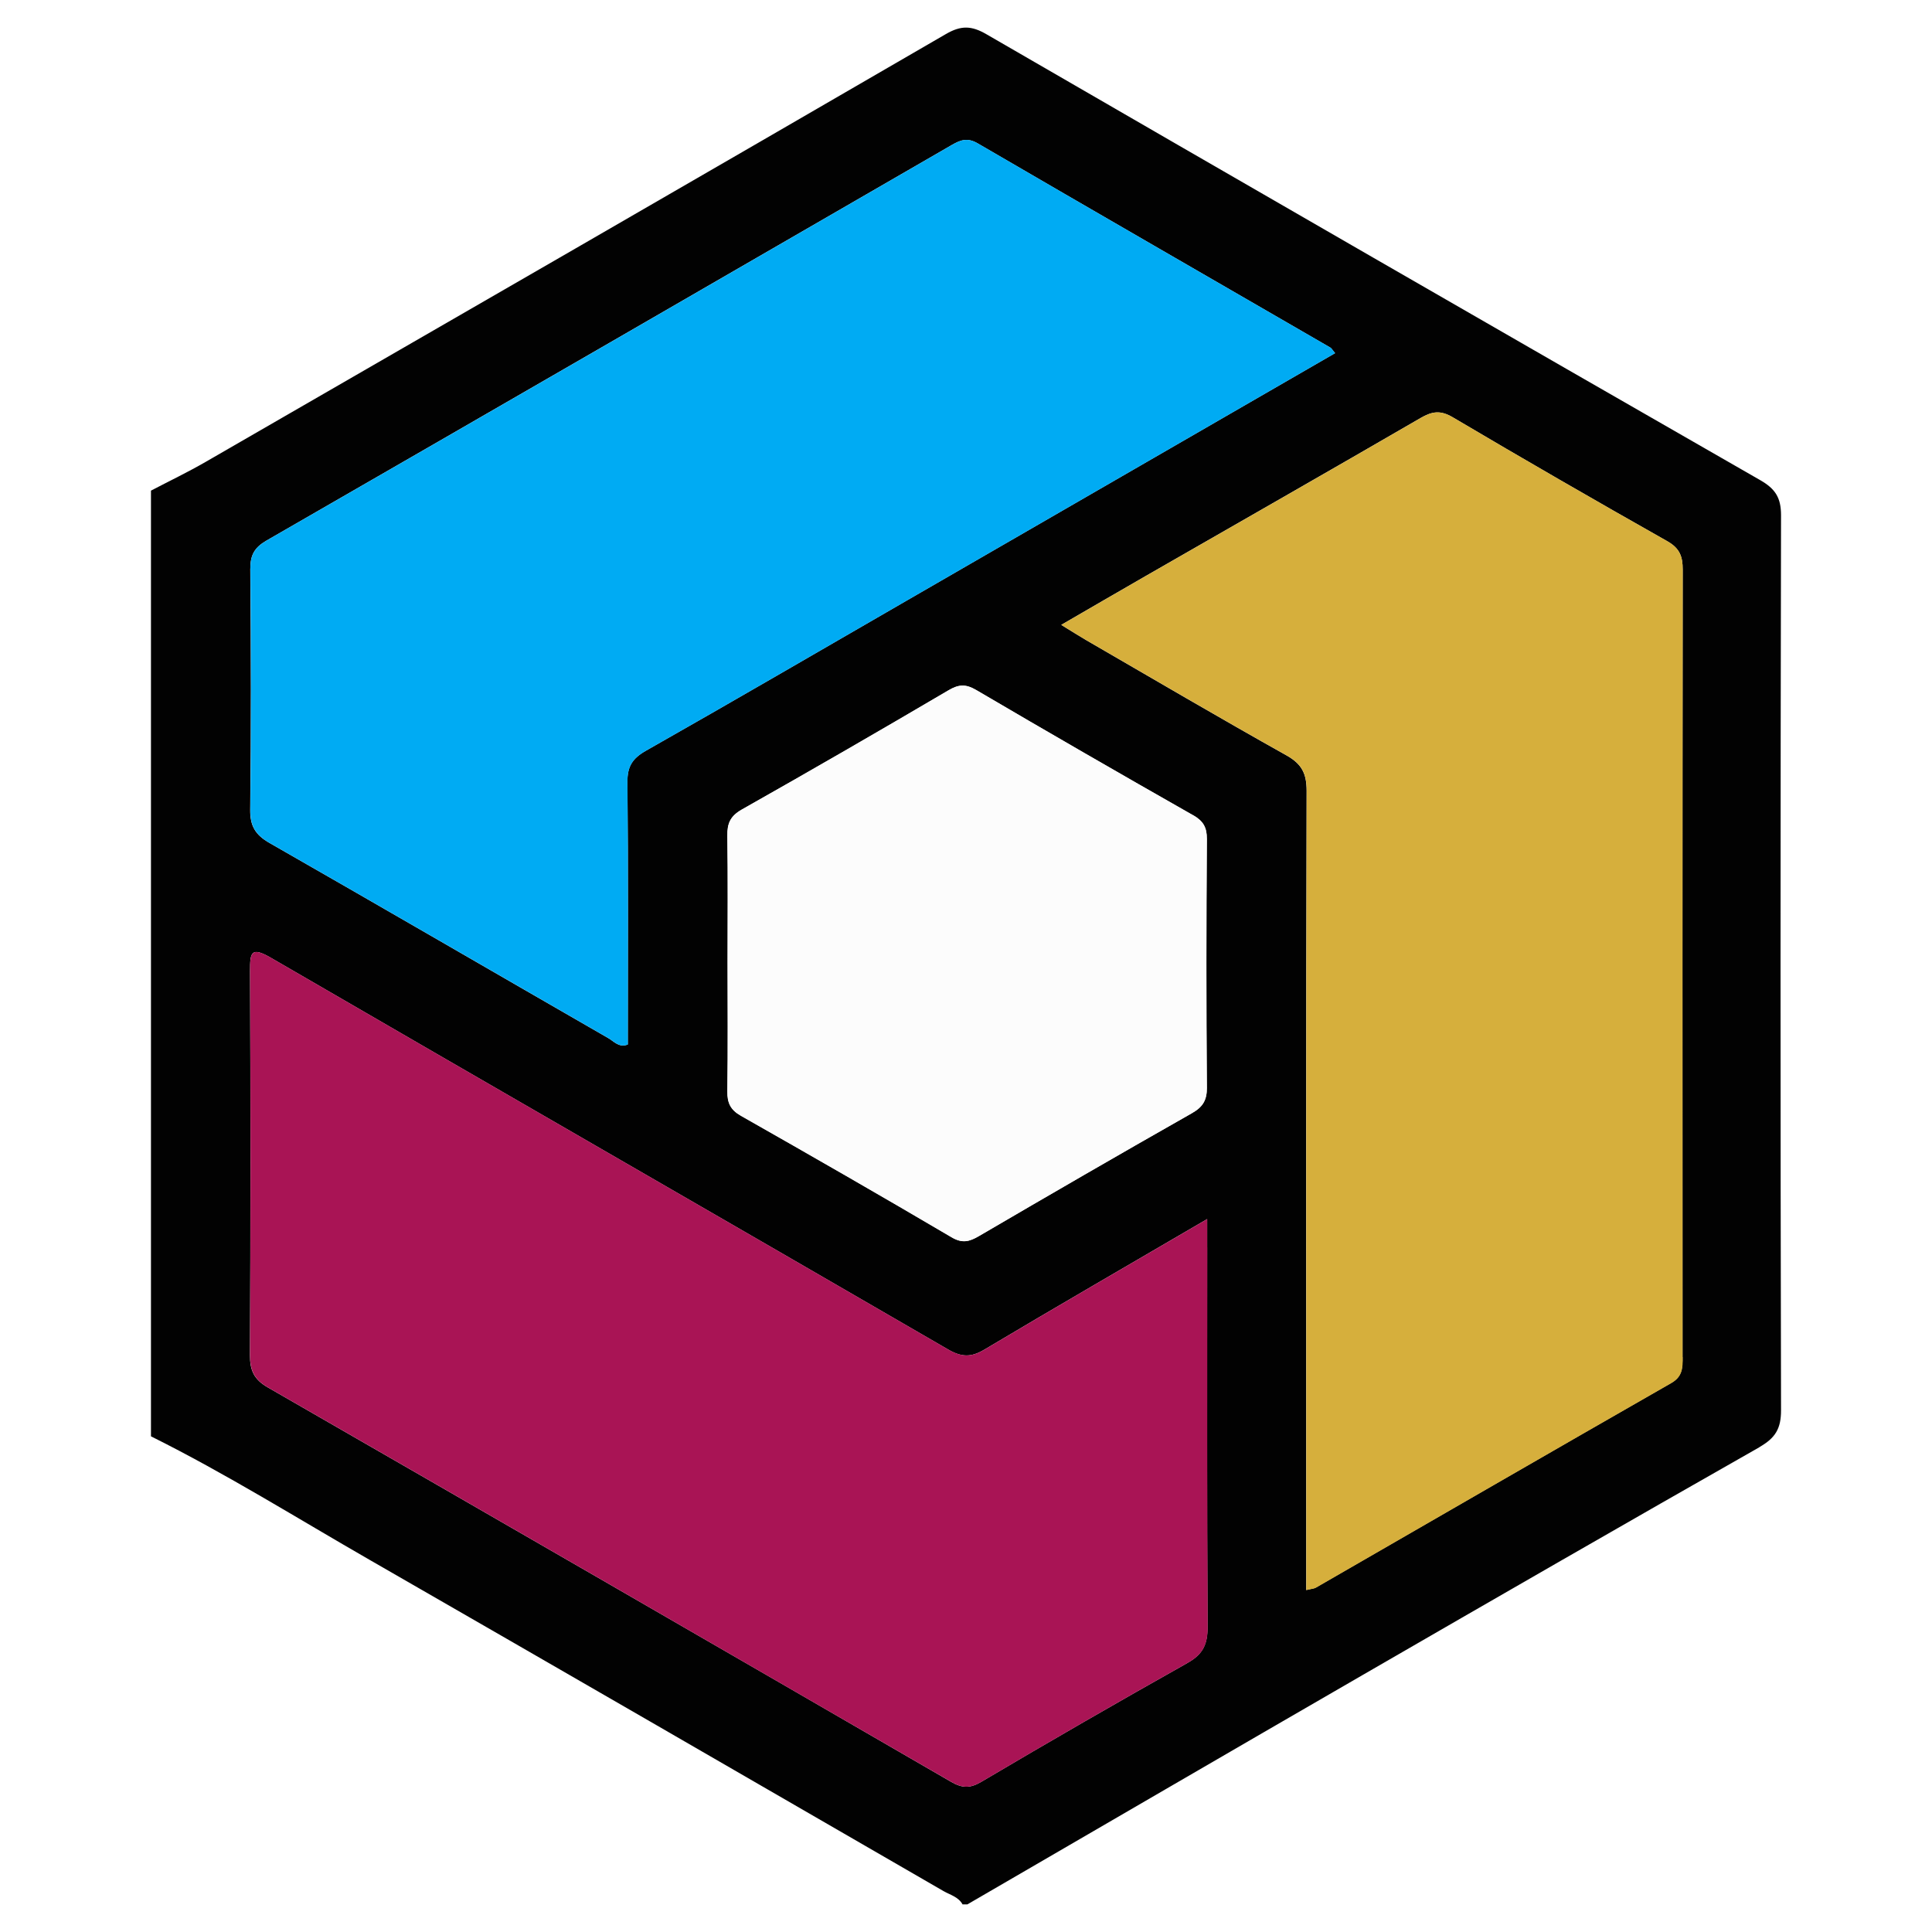
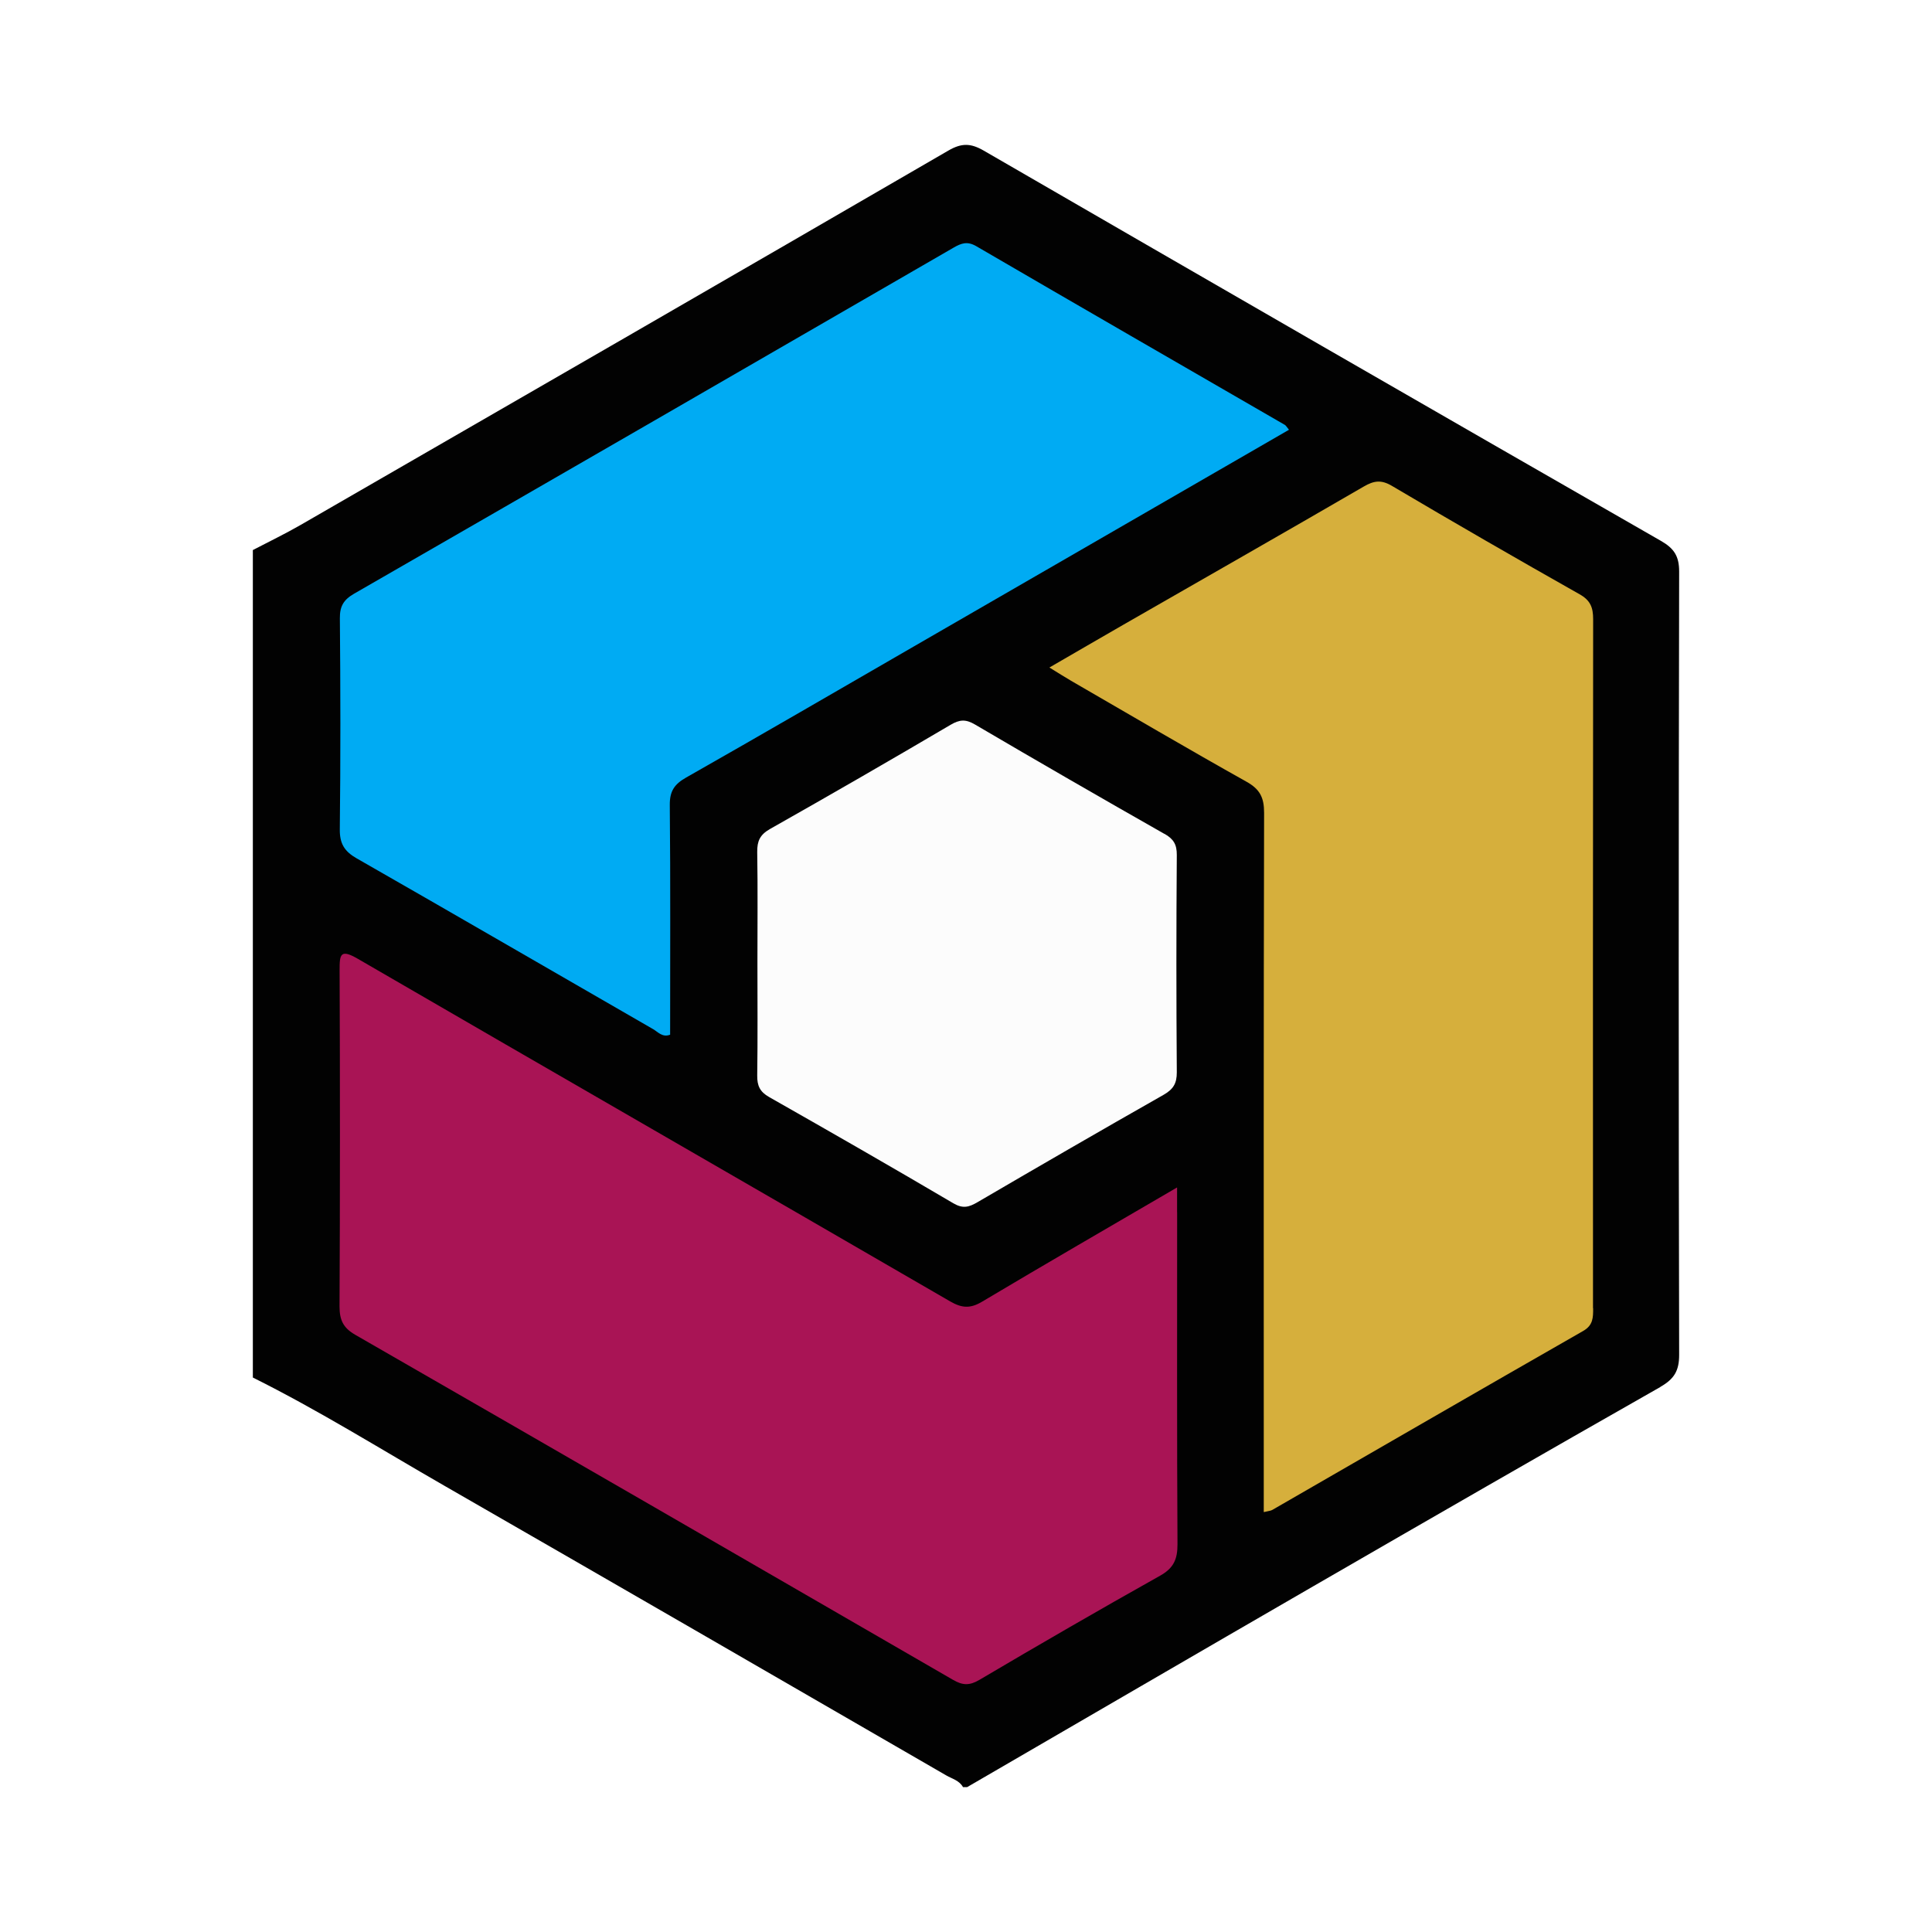
- <svg xmlns="http://www.w3.org/2000/svg" width="250" height="250" viewBox="0 0 250 250" fill="none">
-   <path d="M227.675 187.249c2.05-1.17 2.8-2.38 2.79-4.78-.09-38.6-.08-77.2 0-115.8 0-2.28-.75-3.42-2.68-4.53-33.43-19.17-66.81-38.42-100.16-57.72-1.92-1.11-3.27-1.15-5.23-.01-31.91 18.52-63.86 36.95-95.82 55.38-2.29 1.32-4.69 2.47-7.04 3.7v122.37c9.74 4.85 18.95 10.62 28.37 16.03 24.75 14.23 49.47 28.52 74.19 42.82.85.49 1.92.74 2.46 1.72h.62c17.06-9.9 34.1-19.83 51.18-29.7s34.17-19.72 51.33-29.47zM32.395 73.569c-.01-1.78.57-2.74 2.09-3.62 29.58-17.03 59.13-34.1 88.68-51.19 1.14-.66 2.03-.97 3.34-.21 15.19 8.85 30.43 17.62 45.64 26.43.15.09.25.29.61.72-18.65 10.77-37.07 21.41-55.49 32.05-11.22 6.48-22.41 13-33.68 19.39-1.74.99-2.42 2.02-2.4 4.07.11 11.32.05 22.64.05 33.95-1.15.45-1.8-.42-2.53-.83-14.62-8.41-29.19-16.88-43.83-25.25-1.82-1.04-2.53-2.18-2.5-4.33.13-10.39.1-20.79.01-31.19zm123.77 67.15c.01 1.68-.53 2.54-1.97 3.35-9.21 5.22-18.37 10.53-27.52 15.88-1.25.73-2.15.98-3.56.15-9.03-5.32-18.13-10.54-27.24-15.71-1.36-.77-1.78-1.67-1.76-3.18.09-5.56.03-11.12.03-16.68 0-5.46.05-10.92-.03-16.37-.03-1.61.38-2.56 1.89-3.41 8.95-5.05 17.85-10.2 26.71-15.41 1.32-.78 2.23-.84 3.59-.05 9.31 5.47 18.66 10.85 28.04 16.19 1.33.76 1.82 1.57 1.81 3.12-.07 10.71-.08 21.42 0 32.13zm-2.46 74.44a1391 1391 0 0 0-26.73 15.41c-1.47.87-2.48.82-3.9 0a33733 33733 0 0 0-88.44-51.05c-1.77-1.02-2.3-2.19-2.29-4.18.08-16.57.08-33.14.01-49.71 0-2.38.12-3.18 2.7-1.69 29.17 16.93 58.41 33.74 87.59 50.66 1.75 1.02 2.99 1.08 4.73.04 9.35-5.57 18.78-11.02 28.83-16.89v3.66c0 16.37-.04 32.73.05 49.1.01 2.21-.56 3.53-2.56 4.65zm15.32-9.4v-10.48c0-30.98-.03-61.96.05-92.94 0-2.23-.61-3.47-2.6-4.59-8.7-4.87-17.3-9.92-25.93-14.92-.94-.55-1.86-1.14-3.22-1.97 3.88-2.25 7.41-4.3 10.94-6.33 11.86-6.81 23.73-13.58 35.56-20.44 1.48-.86 2.56-1.03 4.14-.1 9.2 5.44 18.46 10.78 27.77 16.04 1.6.91 2.01 1.96 2 3.67-.04 33.97-.03 67.93-.02 101.9 0 1.37.01 2.51-1.47 3.36-15.35 8.78-30.65 17.64-45.98 26.47-.24.14-.56.15-1.26.32z" fill="#020202" />
-   <path d="M217.725 175.599c-.01-33.97-.02-67.93.02-101.9 0-1.71-.4-2.77-2-3.67-9.31-5.26-18.57-10.6-27.77-16.04-1.58-.93-2.66-.76-4.14.1-11.82 6.86-23.7 13.63-35.56 20.44-3.54 2.03-7.06 4.09-10.94 6.33 1.36.83 2.27 1.42 3.22 1.97 8.63 4.99 17.23 10.05 25.93 14.92 1.99 1.11 2.6 2.35 2.6 4.59-.08 30.98-.05 61.96-.05 92.94v10.48c.7-.17 1.02-.18 1.26-.32 15.32-8.83 30.63-17.69 45.98-26.47 1.48-.85 1.47-1.99 1.47-3.36z" fill="#d6af3c" />
-   <path d="M34.885 109.079c14.64 8.37 29.22 16.84 43.83 25.25.73.42 1.39 1.28 2.53.83 0-11.31.06-22.63-.05-33.95-.02-2.05.66-3.08 2.4-4.07 11.26-6.39 22.46-12.91 33.68-19.39 18.42-10.64 36.84-21.28 55.49-32.05-.36-.43-.45-.63-.61-.72-15.22-8.8-30.45-17.58-45.64-26.43-1.31-.76-2.2-.45-3.34.21-29.54 17.09-59.1 34.17-88.68 51.19-1.52.88-2.11 1.84-2.09 3.62.09 10.39.11 20.79-.01 31.19-.03 2.15.68 3.28 2.5 4.33z" fill="#00abf3" />
-   <path d="M156.215 161.409v-3.66c-10.06 5.87-19.48 11.32-28.83 16.89-1.74 1.04-2.98.97-4.73-.04-29.18-16.92-58.42-33.73-87.59-50.66-2.57-1.49-2.71-.69-2.7 1.69.07 16.57.07 33.14-.01 49.71 0 1.99.53 3.16 2.29 4.18 29.51 16.97 58.98 34 88.44 51.05 1.41.82 2.43.87 3.9 0 8.86-5.23 17.76-10.38 26.73-15.41 2-1.12 2.57-2.44 2.56-4.65-.09-16.37-.05-32.73-.05-49.1z" fill="#a91455" />
-   <path d="M154.355 105.469a2237 2237 0 0 1-28.04-16.19c-1.36-.8-2.27-.73-3.59.05a1727 1727 0 0 1-26.71 15.41c-1.5.85-1.91 1.8-1.89 3.41.09 5.46.03 10.91.03 16.37 0 5.56.05 11.12-.03 16.68-.02 1.51.4 2.41 1.76 3.18 9.12 5.18 18.21 10.39 27.24 15.71 1.41.83 2.31.58 3.56-.15 9.14-5.34 18.31-10.65 27.52-15.88 1.44-.82 1.98-1.68 1.97-3.35q-.12-16.065 0-32.13c.01-1.55-.48-2.36-1.81-3.12z" fill="#fcfcfc" />
+ <svg xmlns="http://www.w3.org/2000/svg" viewBox="0 0 256 256" width="256" height="256">
+   <g transform="translate(16, 16) scale(0.896)">
+     <path d="M227.675 187.249c2.05-1.17 2.8-2.38 2.79-4.78-.09-38.6-.08-77.2 0-115.8 0-2.28-.75-3.42-2.68-4.53-33.43-19.17-66.81-38.42-100.16-57.72-1.92-1.11-3.27-1.15-5.23-.01-31.91 18.52-63.86 36.95-95.82 55.38-2.29 1.32-4.69 2.47-7.04 3.7v122.37c9.74 4.85 18.95 10.62 28.37 16.03 24.75 14.23 49.47 28.52 74.19 42.82.85.49 1.92.74 2.46 1.72h.62c17.06-9.9 34.1-19.83 51.18-29.7s34.17-19.72 51.33-29.47z" fill="#020202" />
+     <path d="M217.725 175.599c-.01-33.97-.02-67.93.02-101.9 0-1.71-.4-2.77-2-3.67-9.31-5.26-18.57-10.6-27.77-16.04-1.58-.93-2.66-.76-4.14.1-11.82 6.86-23.7 13.63-35.56 20.44-3.54 2.03-7.06 4.09-10.94 6.33 1.36.83 2.27 1.42 3.22 1.97 8.63 4.99 17.23 10.05 25.93 14.92 1.99 1.11 2.6 2.35 2.6 4.59-.08 30.98-.05 61.96-.05 92.94v10.48c.7-.17 1.02-.18 1.26-.32 15.32-8.83 30.63-17.69 45.98-26.47 1.48-.85 1.47-1.99 1.47-3.36z" fill="#d6af3c" />
+     <path d="M34.885 109.079c14.64 8.37 29.22 16.84 43.83 25.25.73.42 1.39 1.28 2.53.83 0-11.31.06-22.63-.05-33.95-.02-2.05.66-3.08 2.4-4.07 11.26-6.39 22.46-12.91 33.68-19.39 18.42-10.64 36.84-21.28 55.49-32.05-.36-.43-.45-.63-.61-.72-15.22-8.8-30.45-17.58-45.64-26.43-1.31-.76-2.2-.45-3.34.21-29.54 17.09-59.1 34.17-88.68 51.19-1.52.88-2.11 1.84-2.09 3.62.09 10.39.11 20.79-.01 31.19-.03 2.15.68 3.28 2.5 4.33z" fill="#00abf3" />
+     <path d="M156.215 161.409v-3.66c-10.06 5.87-19.48 11.32-28.83 16.89-1.74 1.04-2.98.97-4.73-.04-29.18-16.92-58.42-33.73-87.59-50.66-2.57-1.49-2.71-.69-2.7 1.69.07 16.57.07 33.14-.01 49.71 0 1.99.53 3.16 2.29 4.18 29.51 16.97 58.98 34 88.44 51.05 1.41.82 2.43.87 3.9 0 8.86-5.23 17.76-10.38 26.73-15.41 2-1.12 2.57-2.44 2.56-4.65-.09-16.37-.05-32.73-.05-49.1z" fill="#a91455" />
+     <path d="M154.355 105.469a2237 2237 0 0 1-28.04-16.19c-1.36-.8-2.27-.73-3.59.05a1727 1727 0 0 1-26.71 15.41c-1.5.85-1.91 1.8-1.89 3.41.09 5.46.03 10.91.03 16.37 0 5.56.05 11.12-.03 16.68-.02 1.51.4 2.41 1.76 3.18 9.12 5.18 18.21 10.39 27.24 15.71 1.41.83 2.31.58 3.56-.15 9.14-5.34 18.31-10.65 27.52-15.88 1.44-.82 1.98-1.68 1.97-3.35q-.12-16.065 0-32.13c.01-1.55-.48-2.36-1.81-3.12z" fill="#fcfcfc" />
+   </g>
</svg>
